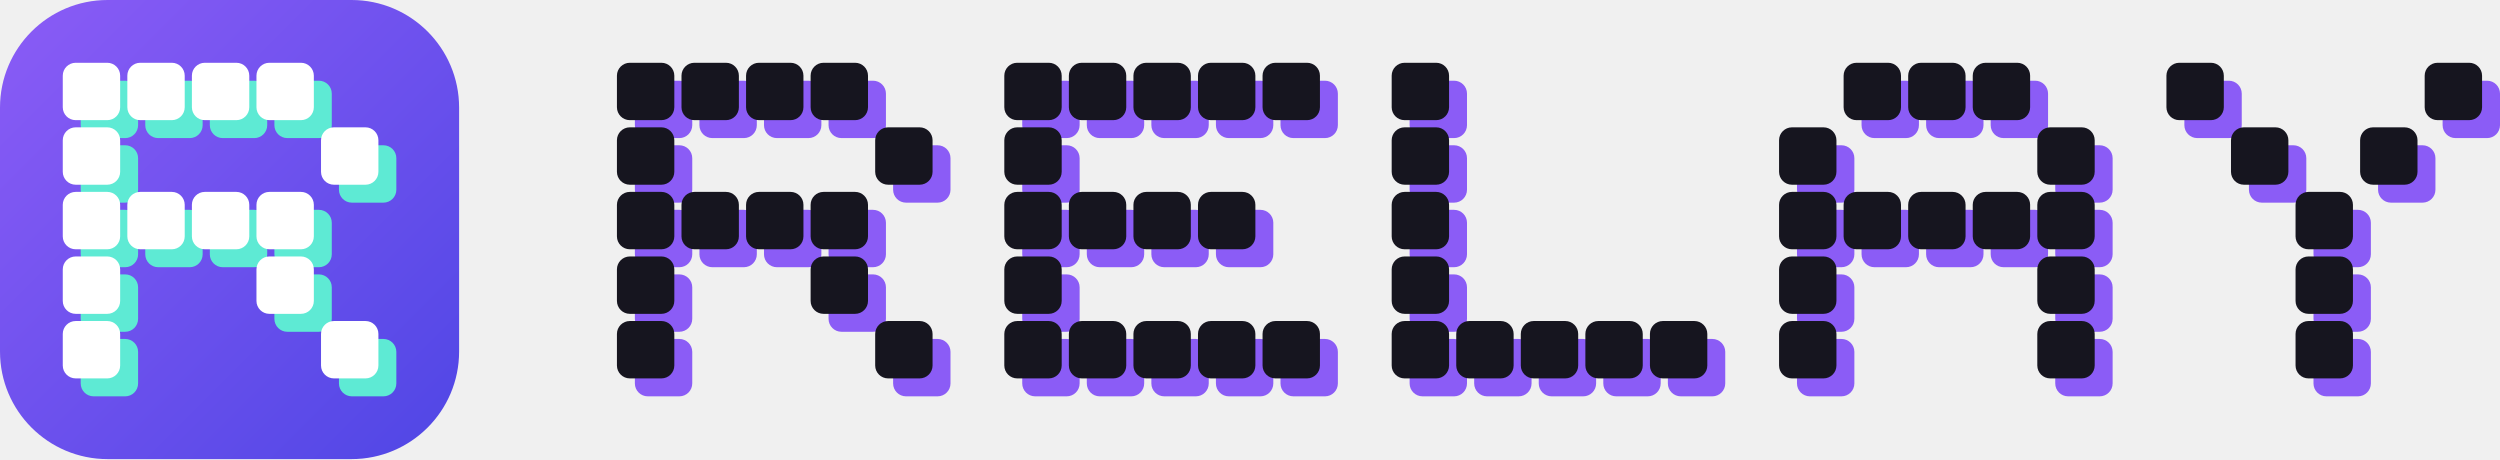
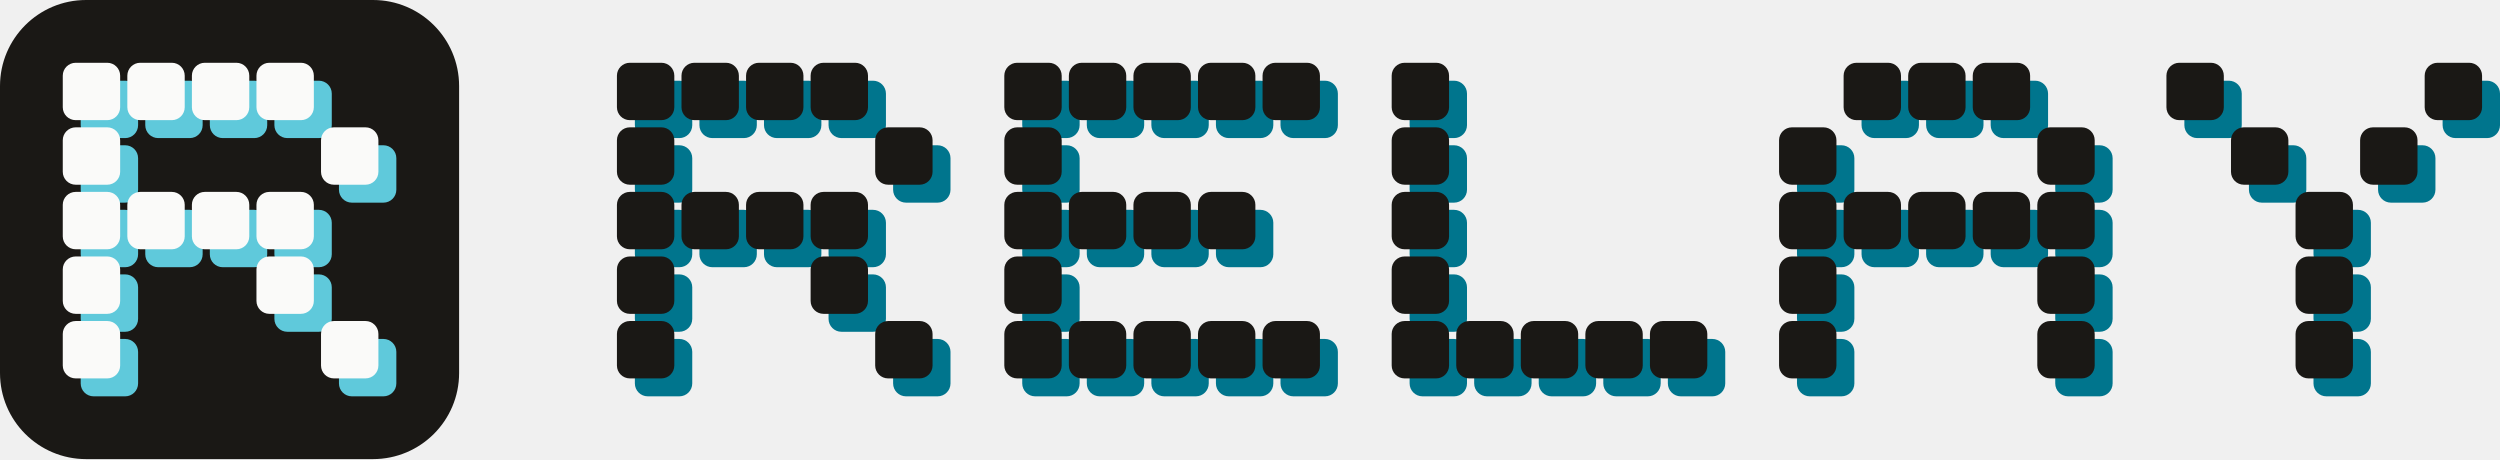
<svg xmlns="http://www.w3.org/2000/svg" viewBox="0 0 348.5 64">
  <g>
-     <defs>
-       <linearGradient id="relay-tile" x1="0" y1="0" x2="1" y2="1">
-         <stop offset="0" stop-color="#8b5cf6" />
-         <stop offset="1" stop-color="#4f46e5" />
-       </linearGradient>
-     </defs>
-     <rect width="64" height="64" rx="15" fill="url(#relay-tile)" />
-     <rect x="11.25" y="11.25" width="8" height="8" rx="1.8" fill="#5eead4" />
-     <rect x="20.25" y="11.25" width="8" height="8" rx="1.8" fill="#5eead4" />
-     <rect x="29.25" y="11.25" width="8" height="8" rx="1.8" fill="#5eead4" />
-     <rect x="38.25" y="11.25" width="8" height="8" rx="1.8" fill="#5eead4" />
-     <rect x="11.25" y="20.25" width="8" height="8" rx="1.8" fill="#5eead4" />
-     <rect x="47.25" y="20.25" width="8" height="8" rx="1.8" fill="#5eead4" />
-     <rect x="11.25" y="29.25" width="8" height="8" rx="1.8" fill="#5eead4" />
-     <rect x="20.25" y="29.25" width="8" height="8" rx="1.8" fill="#5eead4" />
-     <rect x="29.25" y="29.25" width="8" height="8" rx="1.8" fill="#5eead4" />
-     <rect x="38.25" y="29.25" width="8" height="8" rx="1.8" fill="#5eead4" />
-     <rect x="11.25" y="38.25" width="8" height="8" rx="1.8" fill="#5eead4" />
-     <rect x="38.25" y="38.25" width="8" height="8" rx="1.8" fill="#5eead4" />
-     <rect x="11.25" y="47.25" width="8" height="8" rx="1.8" fill="#5eead4" />
-     <rect x="47.25" y="47.25" width="8" height="8" rx="1.8" fill="#5eead4" />
-     <rect x="8.75" y="8.75" width="8" height="8" rx="1.8" fill="#ffffff" />
-     <rect x="17.75" y="8.75" width="8" height="8" rx="1.8" fill="#ffffff" />
-     <rect x="26.75" y="8.75" width="8" height="8" rx="1.8" fill="#ffffff" />
-     <rect x="35.75" y="8.75" width="8" height="8" rx="1.8" fill="#ffffff" />
-     <rect x="8.75" y="17.75" width="8" height="8" rx="1.8" fill="#ffffff" />
-     <rect x="44.75" y="17.75" width="8" height="8" rx="1.8" fill="#ffffff" />
-     <rect x="8.75" y="26.75" width="8" height="8" rx="1.8" fill="#ffffff" />
-     <rect x="17.75" y="26.75" width="8" height="8" rx="1.8" fill="#ffffff" />
-     <rect x="26.75" y="26.75" width="8" height="8" rx="1.8" fill="#ffffff" />
-     <rect x="35.75" y="26.75" width="8" height="8" rx="1.8" fill="#ffffff" />
-     <rect x="8.75" y="35.75" width="8" height="8" rx="1.8" fill="#ffffff" />
-     <rect x="35.75" y="35.75" width="8" height="8" rx="1.8" fill="#ffffff" />
-     <rect x="8.75" y="44.75" width="8" height="8" rx="1.8" fill="#ffffff" />
-     <rect x="44.75" y="44.75" width="8" height="8" rx="1.8" fill="#ffffff" />
+     <rect width="64" height="64" rx="12" fill="#1a1815" />
+     <rect x="11.25" y="11.25" width="8" height="8" rx="1.8" fill="#5fc9db" />
+     <rect x="20.25" y="11.25" width="8" height="8" rx="1.8" fill="#5fc9db" />
+     <rect x="29.25" y="11.25" width="8" height="8" rx="1.8" fill="#5fc9db" />
+     <rect x="38.25" y="11.25" width="8" height="8" rx="1.8" fill="#5fc9db" />
+     <rect x="11.25" y="20.25" width="8" height="8" rx="1.8" fill="#5fc9db" />
+     <rect x="47.25" y="20.25" width="8" height="8" rx="1.8" fill="#5fc9db" />
+     <rect x="11.25" y="29.25" width="8" height="8" rx="1.8" fill="#5fc9db" />
+     <rect x="20.25" y="29.25" width="8" height="8" rx="1.8" fill="#5fc9db" />
+     <rect x="29.25" y="29.25" width="8" height="8" rx="1.8" fill="#5fc9db" />
+     <rect x="38.25" y="29.25" width="8" height="8" rx="1.8" fill="#5fc9db" />
+     <rect x="11.25" y="38.25" width="8" height="8" rx="1.8" fill="#5fc9db" />
+     <rect x="38.25" y="38.25" width="8" height="8" rx="1.8" fill="#5fc9db" />
+     <rect x="11.25" y="47.25" width="8" height="8" rx="1.8" fill="#5fc9db" />
+     <rect x="47.25" y="47.25" width="8" height="8" rx="1.8" fill="#5fc9db" />
+     <rect x="8.75" y="8.75" width="8" height="8" rx="1.8" fill="#fafaf9" />
+     <rect x="17.75" y="8.75" width="8" height="8" rx="1.8" fill="#fafaf9" />
+     <rect x="26.75" y="8.75" width="8" height="8" rx="1.8" fill="#fafaf9" />
+     <rect x="35.75" y="8.75" width="8" height="8" rx="1.8" fill="#fafaf9" />
+     <rect x="8.75" y="17.75" width="8" height="8" rx="1.8" fill="#fafaf9" />
+     <rect x="44.75" y="17.75" width="8" height="8" rx="1.8" fill="#fafaf9" />
+     <rect x="8.75" y="26.75" width="8" height="8" rx="1.8" fill="#fafaf9" />
+     <rect x="17.75" y="26.75" width="8" height="8" rx="1.8" fill="#fafaf9" />
+     <rect x="26.75" y="26.75" width="8" height="8" rx="1.8" fill="#fafaf9" />
+     <rect x="35.75" y="26.75" width="8" height="8" rx="1.8" fill="#fafaf9" />
+     <rect x="8.75" y="35.75" width="8" height="8" rx="1.8" fill="#fafaf9" />
+     <rect x="35.75" y="35.75" width="8" height="8" rx="1.8" fill="#fafaf9" />
+     <rect x="8.75" y="44.75" width="8" height="8" rx="1.8" fill="#fafaf9" />
+     <rect x="44.75" y="44.75" width="8" height="8" rx="1.8" fill="#fafaf9" />
  </g>
  <g transform="translate(86 8.75)">
-     <rect x="2.5" y="2.5" width="8" height="8" rx="1.8" fill="#8b5cf6" />
-     <rect x="11.5" y="2.5" width="8" height="8" rx="1.8" fill="#8b5cf6" />
-     <rect x="20.5" y="2.5" width="8" height="8" rx="1.8" fill="#8b5cf6" />
-     <rect x="29.5" y="2.5" width="8" height="8" rx="1.8" fill="#8b5cf6" />
-     <rect x="56.5" y="2.5" width="8" height="8" rx="1.8" fill="#8b5cf6" />
-     <rect x="65.5" y="2.5" width="8" height="8" rx="1.8" fill="#8b5cf6" />
-     <rect x="74.5" y="2.5" width="8" height="8" rx="1.8" fill="#8b5cf6" />
-     <rect x="83.5" y="2.5" width="8" height="8" rx="1.8" fill="#8b5cf6" />
-     <rect x="92.5" y="2.5" width="8" height="8" rx="1.8" fill="#8b5cf6" />
-     <rect x="110.5" y="2.5" width="8" height="8" rx="1.8" fill="#8b5cf6" />
-     <rect x="173.5" y="2.5" width="8" height="8" rx="1.8" fill="#8b5cf6" />
-     <rect x="182.5" y="2.5" width="8" height="8" rx="1.8" fill="#8b5cf6" />
-     <rect x="191.5" y="2.5" width="8" height="8" rx="1.8" fill="#8b5cf6" />
-     <rect x="218.5" y="2.5" width="8" height="8" rx="1.8" fill="#8b5cf6" />
-     <rect x="254.5" y="2.5" width="8" height="8" rx="1.8" fill="#8b5cf6" />
-     <rect x="2.5" y="11.5" width="8" height="8" rx="1.8" fill="#8b5cf6" />
-     <rect x="38.5" y="11.5" width="8" height="8" rx="1.8" fill="#8b5cf6" />
-     <rect x="56.5" y="11.5" width="8" height="8" rx="1.8" fill="#8b5cf6" />
-     <rect x="110.5" y="11.5" width="8" height="8" rx="1.8" fill="#8b5cf6" />
-     <rect x="164.5" y="11.5" width="8" height="8" rx="1.8" fill="#8b5cf6" />
-     <rect x="200.5" y="11.5" width="8" height="8" rx="1.8" fill="#8b5cf6" />
-     <rect x="227.5" y="11.5" width="8" height="8" rx="1.8" fill="#8b5cf6" />
-     <rect x="245.5" y="11.5" width="8" height="8" rx="1.8" fill="#8b5cf6" />
-     <rect x="2.5" y="20.5" width="8" height="8" rx="1.8" fill="#8b5cf6" />
-     <rect x="11.5" y="20.5" width="8" height="8" rx="1.8" fill="#8b5cf6" />
-     <rect x="20.5" y="20.5" width="8" height="8" rx="1.8" fill="#8b5cf6" />
-     <rect x="29.5" y="20.5" width="8" height="8" rx="1.8" fill="#8b5cf6" />
-     <rect x="56.5" y="20.5" width="8" height="8" rx="1.8" fill="#8b5cf6" />
-     <rect x="65.5" y="20.5" width="8" height="8" rx="1.8" fill="#8b5cf6" />
-     <rect x="74.5" y="20.5" width="8" height="8" rx="1.8" fill="#8b5cf6" />
-     <rect x="83.5" y="20.5" width="8" height="8" rx="1.8" fill="#8b5cf6" />
-     <rect x="110.5" y="20.5" width="8" height="8" rx="1.8" fill="#8b5cf6" />
-     <rect x="164.5" y="20.5" width="8" height="8" rx="1.8" fill="#8b5cf6" />
-     <rect x="173.5" y="20.5" width="8" height="8" rx="1.8" fill="#8b5cf6" />
-     <rect x="182.5" y="20.5" width="8" height="8" rx="1.8" fill="#8b5cf6" />
-     <rect x="191.5" y="20.5" width="8" height="8" rx="1.8" fill="#8b5cf6" />
-     <rect x="200.5" y="20.5" width="8" height="8" rx="1.8" fill="#8b5cf6" />
-     <rect x="236.5" y="20.5" width="8" height="8" rx="1.8" fill="#8b5cf6" />
-     <rect x="2.5" y="29.5" width="8" height="8" rx="1.8" fill="#8b5cf6" />
-     <rect x="29.5" y="29.5" width="8" height="8" rx="1.8" fill="#8b5cf6" />
-     <rect x="56.5" y="29.5" width="8" height="8" rx="1.8" fill="#8b5cf6" />
-     <rect x="110.5" y="29.5" width="8" height="8" rx="1.8" fill="#8b5cf6" />
-     <rect x="164.5" y="29.5" width="8" height="8" rx="1.8" fill="#8b5cf6" />
-     <rect x="200.5" y="29.5" width="8" height="8" rx="1.8" fill="#8b5cf6" />
-     <rect x="236.5" y="29.5" width="8" height="8" rx="1.8" fill="#8b5cf6" />
-     <rect x="2.5" y="38.5" width="8" height="8" rx="1.8" fill="#8b5cf6" />
-     <rect x="38.5" y="38.5" width="8" height="8" rx="1.8" fill="#8b5cf6" />
-     <rect x="56.5" y="38.5" width="8" height="8" rx="1.8" fill="#8b5cf6" />
-     <rect x="65.5" y="38.5" width="8" height="8" rx="1.8" fill="#8b5cf6" />
-     <rect x="74.5" y="38.5" width="8" height="8" rx="1.8" fill="#8b5cf6" />
-     <rect x="83.5" y="38.5" width="8" height="8" rx="1.8" fill="#8b5cf6" />
-     <rect x="92.5" y="38.5" width="8" height="8" rx="1.8" fill="#8b5cf6" />
-     <rect x="110.5" y="38.5" width="8" height="8" rx="1.8" fill="#8b5cf6" />
-     <rect x="119.5" y="38.5" width="8" height="8" rx="1.8" fill="#8b5cf6" />
-     <rect x="128.5" y="38.5" width="8" height="8" rx="1.8" fill="#8b5cf6" />
-     <rect x="137.5" y="38.5" width="8" height="8" rx="1.8" fill="#8b5cf6" />
-     <rect x="146.5" y="38.5" width="8" height="8" rx="1.8" fill="#8b5cf6" />
-     <rect x="164.5" y="38.5" width="8" height="8" rx="1.8" fill="#8b5cf6" />
-     <rect x="200.5" y="38.5" width="8" height="8" rx="1.8" fill="#8b5cf6" />
-     <rect x="236.5" y="38.5" width="8" height="8" rx="1.8" fill="#8b5cf6" />
-     <rect x="0" y="0" width="8" height="8" rx="1.8" fill="#16151f" />
-     <rect x="9" y="0" width="8" height="8" rx="1.8" fill="#16151f" />
-     <rect x="18" y="0" width="8" height="8" rx="1.8" fill="#16151f" />
-     <rect x="27" y="0" width="8" height="8" rx="1.8" fill="#16151f" />
-     <rect x="54" y="0" width="8" height="8" rx="1.8" fill="#16151f" />
-     <rect x="63" y="0" width="8" height="8" rx="1.8" fill="#16151f" />
-     <rect x="72" y="0" width="8" height="8" rx="1.8" fill="#16151f" />
-     <rect x="81" y="0" width="8" height="8" rx="1.8" fill="#16151f" />
-     <rect x="90" y="0" width="8" height="8" rx="1.8" fill="#16151f" />
-     <rect x="108" y="0" width="8" height="8" rx="1.8" fill="#16151f" />
-     <rect x="171" y="0" width="8" height="8" rx="1.8" fill="#16151f" />
-     <rect x="180" y="0" width="8" height="8" rx="1.8" fill="#16151f" />
-     <rect x="189" y="0" width="8" height="8" rx="1.8" fill="#16151f" />
-     <rect x="216" y="0" width="8" height="8" rx="1.8" fill="#16151f" />
-     <rect x="252" y="0" width="8" height="8" rx="1.8" fill="#16151f" />
-     <rect x="0" y="9" width="8" height="8" rx="1.8" fill="#16151f" />
-     <rect x="36" y="9" width="8" height="8" rx="1.8" fill="#16151f" />
-     <rect x="54" y="9" width="8" height="8" rx="1.8" fill="#16151f" />
-     <rect x="108" y="9" width="8" height="8" rx="1.8" fill="#16151f" />
-     <rect x="162" y="9" width="8" height="8" rx="1.8" fill="#16151f" />
-     <rect x="198" y="9" width="8" height="8" rx="1.8" fill="#16151f" />
-     <rect x="225" y="9" width="8" height="8" rx="1.8" fill="#16151f" />
-     <rect x="243" y="9" width="8" height="8" rx="1.8" fill="#16151f" />
-     <rect x="0" y="18" width="8" height="8" rx="1.8" fill="#16151f" />
-     <rect x="9" y="18" width="8" height="8" rx="1.8" fill="#16151f" />
-     <rect x="18" y="18" width="8" height="8" rx="1.8" fill="#16151f" />
-     <rect x="27" y="18" width="8" height="8" rx="1.8" fill="#16151f" />
-     <rect x="54" y="18" width="8" height="8" rx="1.8" fill="#16151f" />
-     <rect x="63" y="18" width="8" height="8" rx="1.8" fill="#16151f" />
-     <rect x="72" y="18" width="8" height="8" rx="1.8" fill="#16151f" />
-     <rect x="81" y="18" width="8" height="8" rx="1.8" fill="#16151f" />
-     <rect x="108" y="18" width="8" height="8" rx="1.8" fill="#16151f" />
-     <rect x="162" y="18" width="8" height="8" rx="1.8" fill="#16151f" />
-     <rect x="171" y="18" width="8" height="8" rx="1.8" fill="#16151f" />
-     <rect x="180" y="18" width="8" height="8" rx="1.8" fill="#16151f" />
-     <rect x="189" y="18" width="8" height="8" rx="1.8" fill="#16151f" />
-     <rect x="198" y="18" width="8" height="8" rx="1.8" fill="#16151f" />
-     <rect x="234" y="18" width="8" height="8" rx="1.8" fill="#16151f" />
-     <rect x="0" y="27" width="8" height="8" rx="1.8" fill="#16151f" />
-     <rect x="27" y="27" width="8" height="8" rx="1.8" fill="#16151f" />
-     <rect x="54" y="27" width="8" height="8" rx="1.8" fill="#16151f" />
-     <rect x="108" y="27" width="8" height="8" rx="1.8" fill="#16151f" />
-     <rect x="162" y="27" width="8" height="8" rx="1.8" fill="#16151f" />
-     <rect x="198" y="27" width="8" height="8" rx="1.8" fill="#16151f" />
-     <rect x="234" y="27" width="8" height="8" rx="1.8" fill="#16151f" />
-     <rect x="0" y="36" width="8" height="8" rx="1.8" fill="#16151f" />
-     <rect x="36" y="36" width="8" height="8" rx="1.8" fill="#16151f" />
-     <rect x="54" y="36" width="8" height="8" rx="1.8" fill="#16151f" />
-     <rect x="63" y="36" width="8" height="8" rx="1.8" fill="#16151f" />
-     <rect x="72" y="36" width="8" height="8" rx="1.8" fill="#16151f" />
-     <rect x="81" y="36" width="8" height="8" rx="1.8" fill="#16151f" />
-     <rect x="90" y="36" width="8" height="8" rx="1.8" fill="#16151f" />
-     <rect x="108" y="36" width="8" height="8" rx="1.8" fill="#16151f" />
-     <rect x="117" y="36" width="8" height="8" rx="1.8" fill="#16151f" />
-     <rect x="126" y="36" width="8" height="8" rx="1.8" fill="#16151f" />
-     <rect x="135" y="36" width="8" height="8" rx="1.8" fill="#16151f" />
-     <rect x="144" y="36" width="8" height="8" rx="1.8" fill="#16151f" />
-     <rect x="162" y="36" width="8" height="8" rx="1.8" fill="#16151f" />
-     <rect x="198" y="36" width="8" height="8" rx="1.8" fill="#16151f" />
-     <rect x="234" y="36" width="8" height="8" rx="1.8" fill="#16151f" />
+     <rect x="2.5" y="2.5" width="8" height="8" rx="1.8" fill="#00758d" />
+     <rect x="11.5" y="2.5" width="8" height="8" rx="1.8" fill="#00758d" />
+     <rect x="20.5" y="2.5" width="8" height="8" rx="1.8" fill="#00758d" />
+     <rect x="29.5" y="2.5" width="8" height="8" rx="1.8" fill="#00758d" />
+     <rect x="56.5" y="2.5" width="8" height="8" rx="1.8" fill="#00758d" />
+     <rect x="65.5" y="2.5" width="8" height="8" rx="1.8" fill="#00758d" />
+     <rect x="74.5" y="2.5" width="8" height="8" rx="1.8" fill="#00758d" />
+     <rect x="83.5" y="2.5" width="8" height="8" rx="1.8" fill="#00758d" />
+     <rect x="92.5" y="2.5" width="8" height="8" rx="1.8" fill="#00758d" />
+     <rect x="110.5" y="2.5" width="8" height="8" rx="1.8" fill="#00758d" />
+     <rect x="173.5" y="2.5" width="8" height="8" rx="1.8" fill="#00758d" />
+     <rect x="182.5" y="2.5" width="8" height="8" rx="1.8" fill="#00758d" />
+     <rect x="191.5" y="2.5" width="8" height="8" rx="1.8" fill="#00758d" />
+     <rect x="218.5" y="2.5" width="8" height="8" rx="1.8" fill="#00758d" />
+     <rect x="254.5" y="2.5" width="8" height="8" rx="1.8" fill="#00758d" />
+     <rect x="2.5" y="11.5" width="8" height="8" rx="1.8" fill="#00758d" />
+     <rect x="38.5" y="11.5" width="8" height="8" rx="1.8" fill="#00758d" />
+     <rect x="56.5" y="11.5" width="8" height="8" rx="1.8" fill="#00758d" />
+     <rect x="110.5" y="11.5" width="8" height="8" rx="1.8" fill="#00758d" />
+     <rect x="164.5" y="11.5" width="8" height="8" rx="1.8" fill="#00758d" />
+     <rect x="200.5" y="11.5" width="8" height="8" rx="1.8" fill="#00758d" />
+     <rect x="227.5" y="11.5" width="8" height="8" rx="1.8" fill="#00758d" />
+     <rect x="245.5" y="11.5" width="8" height="8" rx="1.8" fill="#00758d" />
+     <rect x="2.5" y="20.5" width="8" height="8" rx="1.8" fill="#00758d" />
+     <rect x="11.5" y="20.5" width="8" height="8" rx="1.8" fill="#00758d" />
+     <rect x="20.5" y="20.5" width="8" height="8" rx="1.8" fill="#00758d" />
+     <rect x="29.5" y="20.5" width="8" height="8" rx="1.8" fill="#00758d" />
+     <rect x="56.5" y="20.5" width="8" height="8" rx="1.8" fill="#00758d" />
+     <rect x="65.5" y="20.5" width="8" height="8" rx="1.8" fill="#00758d" />
+     <rect x="74.5" y="20.5" width="8" height="8" rx="1.8" fill="#00758d" />
+     <rect x="83.5" y="20.5" width="8" height="8" rx="1.8" fill="#00758d" />
+     <rect x="110.5" y="20.5" width="8" height="8" rx="1.8" fill="#00758d" />
+     <rect x="164.5" y="20.5" width="8" height="8" rx="1.8" fill="#00758d" />
+     <rect x="173.5" y="20.5" width="8" height="8" rx="1.8" fill="#00758d" />
+     <rect x="182.5" y="20.5" width="8" height="8" rx="1.8" fill="#00758d" />
+     <rect x="191.5" y="20.5" width="8" height="8" rx="1.8" fill="#00758d" />
+     <rect x="200.5" y="20.5" width="8" height="8" rx="1.8" fill="#00758d" />
+     <rect x="236.5" y="20.5" width="8" height="8" rx="1.8" fill="#00758d" />
+     <rect x="2.5" y="29.5" width="8" height="8" rx="1.8" fill="#00758d" />
+     <rect x="29.5" y="29.5" width="8" height="8" rx="1.8" fill="#00758d" />
+     <rect x="56.5" y="29.5" width="8" height="8" rx="1.8" fill="#00758d" />
+     <rect x="110.5" y="29.5" width="8" height="8" rx="1.8" fill="#00758d" />
+     <rect x="164.5" y="29.5" width="8" height="8" rx="1.8" fill="#00758d" />
+     <rect x="200.5" y="29.5" width="8" height="8" rx="1.8" fill="#00758d" />
+     <rect x="236.5" y="29.5" width="8" height="8" rx="1.8" fill="#00758d" />
+     <rect x="2.5" y="38.5" width="8" height="8" rx="1.8" fill="#00758d" />
+     <rect x="38.5" y="38.5" width="8" height="8" rx="1.8" fill="#00758d" />
+     <rect x="56.5" y="38.5" width="8" height="8" rx="1.8" fill="#00758d" />
+     <rect x="65.5" y="38.5" width="8" height="8" rx="1.8" fill="#00758d" />
+     <rect x="74.5" y="38.5" width="8" height="8" rx="1.8" fill="#00758d" />
+     <rect x="83.5" y="38.5" width="8" height="8" rx="1.8" fill="#00758d" />
+     <rect x="92.5" y="38.5" width="8" height="8" rx="1.8" fill="#00758d" />
+     <rect x="110.5" y="38.5" width="8" height="8" rx="1.8" fill="#00758d" />
+     <rect x="119.5" y="38.5" width="8" height="8" rx="1.8" fill="#00758d" />
+     <rect x="128.5" y="38.5" width="8" height="8" rx="1.8" fill="#00758d" />
+     <rect x="137.5" y="38.5" width="8" height="8" rx="1.8" fill="#00758d" />
+     <rect x="146.5" y="38.5" width="8" height="8" rx="1.8" fill="#00758d" />
+     <rect x="164.5" y="38.5" width="8" height="8" rx="1.8" fill="#00758d" />
+     <rect x="200.5" y="38.5" width="8" height="8" rx="1.8" fill="#00758d" />
+     <rect x="236.5" y="38.5" width="8" height="8" rx="1.8" fill="#00758d" />
+     <rect x="0" y="0" width="8" height="8" rx="1.8" fill="#1a1815" />
+     <rect x="9" y="0" width="8" height="8" rx="1.8" fill="#1a1815" />
+     <rect x="18" y="0" width="8" height="8" rx="1.8" fill="#1a1815" />
+     <rect x="27" y="0" width="8" height="8" rx="1.8" fill="#1a1815" />
+     <rect x="54" y="0" width="8" height="8" rx="1.8" fill="#1a1815" />
+     <rect x="63" y="0" width="8" height="8" rx="1.8" fill="#1a1815" />
+     <rect x="72" y="0" width="8" height="8" rx="1.8" fill="#1a1815" />
+     <rect x="81" y="0" width="8" height="8" rx="1.8" fill="#1a1815" />
+     <rect x="90" y="0" width="8" height="8" rx="1.8" fill="#1a1815" />
+     <rect x="108" y="0" width="8" height="8" rx="1.8" fill="#1a1815" />
+     <rect x="171" y="0" width="8" height="8" rx="1.8" fill="#1a1815" />
+     <rect x="180" y="0" width="8" height="8" rx="1.8" fill="#1a1815" />
+     <rect x="189" y="0" width="8" height="8" rx="1.8" fill="#1a1815" />
+     <rect x="216" y="0" width="8" height="8" rx="1.8" fill="#1a1815" />
+     <rect x="252" y="0" width="8" height="8" rx="1.8" fill="#1a1815" />
+     <rect x="0" y="9" width="8" height="8" rx="1.8" fill="#1a1815" />
+     <rect x="36" y="9" width="8" height="8" rx="1.8" fill="#1a1815" />
+     <rect x="54" y="9" width="8" height="8" rx="1.8" fill="#1a1815" />
+     <rect x="108" y="9" width="8" height="8" rx="1.8" fill="#1a1815" />
+     <rect x="162" y="9" width="8" height="8" rx="1.8" fill="#1a1815" />
+     <rect x="198" y="9" width="8" height="8" rx="1.8" fill="#1a1815" />
+     <rect x="225" y="9" width="8" height="8" rx="1.8" fill="#1a1815" />
+     <rect x="243" y="9" width="8" height="8" rx="1.8" fill="#1a1815" />
+     <rect x="0" y="18" width="8" height="8" rx="1.8" fill="#1a1815" />
+     <rect x="9" y="18" width="8" height="8" rx="1.8" fill="#1a1815" />
+     <rect x="18" y="18" width="8" height="8" rx="1.8" fill="#1a1815" />
+     <rect x="27" y="18" width="8" height="8" rx="1.8" fill="#1a1815" />
+     <rect x="54" y="18" width="8" height="8" rx="1.8" fill="#1a1815" />
+     <rect x="63" y="18" width="8" height="8" rx="1.8" fill="#1a1815" />
+     <rect x="72" y="18" width="8" height="8" rx="1.8" fill="#1a1815" />
+     <rect x="81" y="18" width="8" height="8" rx="1.8" fill="#1a1815" />
+     <rect x="108" y="18" width="8" height="8" rx="1.8" fill="#1a1815" />
+     <rect x="162" y="18" width="8" height="8" rx="1.8" fill="#1a1815" />
+     <rect x="171" y="18" width="8" height="8" rx="1.8" fill="#1a1815" />
+     <rect x="180" y="18" width="8" height="8" rx="1.8" fill="#1a1815" />
+     <rect x="189" y="18" width="8" height="8" rx="1.8" fill="#1a1815" />
+     <rect x="198" y="18" width="8" height="8" rx="1.8" fill="#1a1815" />
+     <rect x="234" y="18" width="8" height="8" rx="1.8" fill="#1a1815" />
+     <rect x="0" y="27" width="8" height="8" rx="1.8" fill="#1a1815" />
+     <rect x="27" y="27" width="8" height="8" rx="1.8" fill="#1a1815" />
+     <rect x="54" y="27" width="8" height="8" rx="1.8" fill="#1a1815" />
+     <rect x="108" y="27" width="8" height="8" rx="1.8" fill="#1a1815" />
+     <rect x="162" y="27" width="8" height="8" rx="1.8" fill="#1a1815" />
+     <rect x="198" y="27" width="8" height="8" rx="1.8" fill="#1a1815" />
+     <rect x="234" y="27" width="8" height="8" rx="1.8" fill="#1a1815" />
+     <rect x="0" y="36" width="8" height="8" rx="1.8" fill="#1a1815" />
+     <rect x="36" y="36" width="8" height="8" rx="1.8" fill="#1a1815" />
+     <rect x="54" y="36" width="8" height="8" rx="1.8" fill="#1a1815" />
+     <rect x="63" y="36" width="8" height="8" rx="1.8" fill="#1a1815" />
+     <rect x="72" y="36" width="8" height="8" rx="1.8" fill="#1a1815" />
+     <rect x="81" y="36" width="8" height="8" rx="1.8" fill="#1a1815" />
+     <rect x="90" y="36" width="8" height="8" rx="1.8" fill="#1a1815" />
+     <rect x="108" y="36" width="8" height="8" rx="1.8" fill="#1a1815" />
+     <rect x="117" y="36" width="8" height="8" rx="1.8" fill="#1a1815" />
+     <rect x="126" y="36" width="8" height="8" rx="1.8" fill="#1a1815" />
+     <rect x="135" y="36" width="8" height="8" rx="1.8" fill="#1a1815" />
+     <rect x="144" y="36" width="8" height="8" rx="1.8" fill="#1a1815" />
+     <rect x="162" y="36" width="8" height="8" rx="1.8" fill="#1a1815" />
+     <rect x="198" y="36" width="8" height="8" rx="1.8" fill="#1a1815" />
+     <rect x="234" y="36" width="8" height="8" rx="1.8" fill="#1a1815" />
  </g>
</svg>
